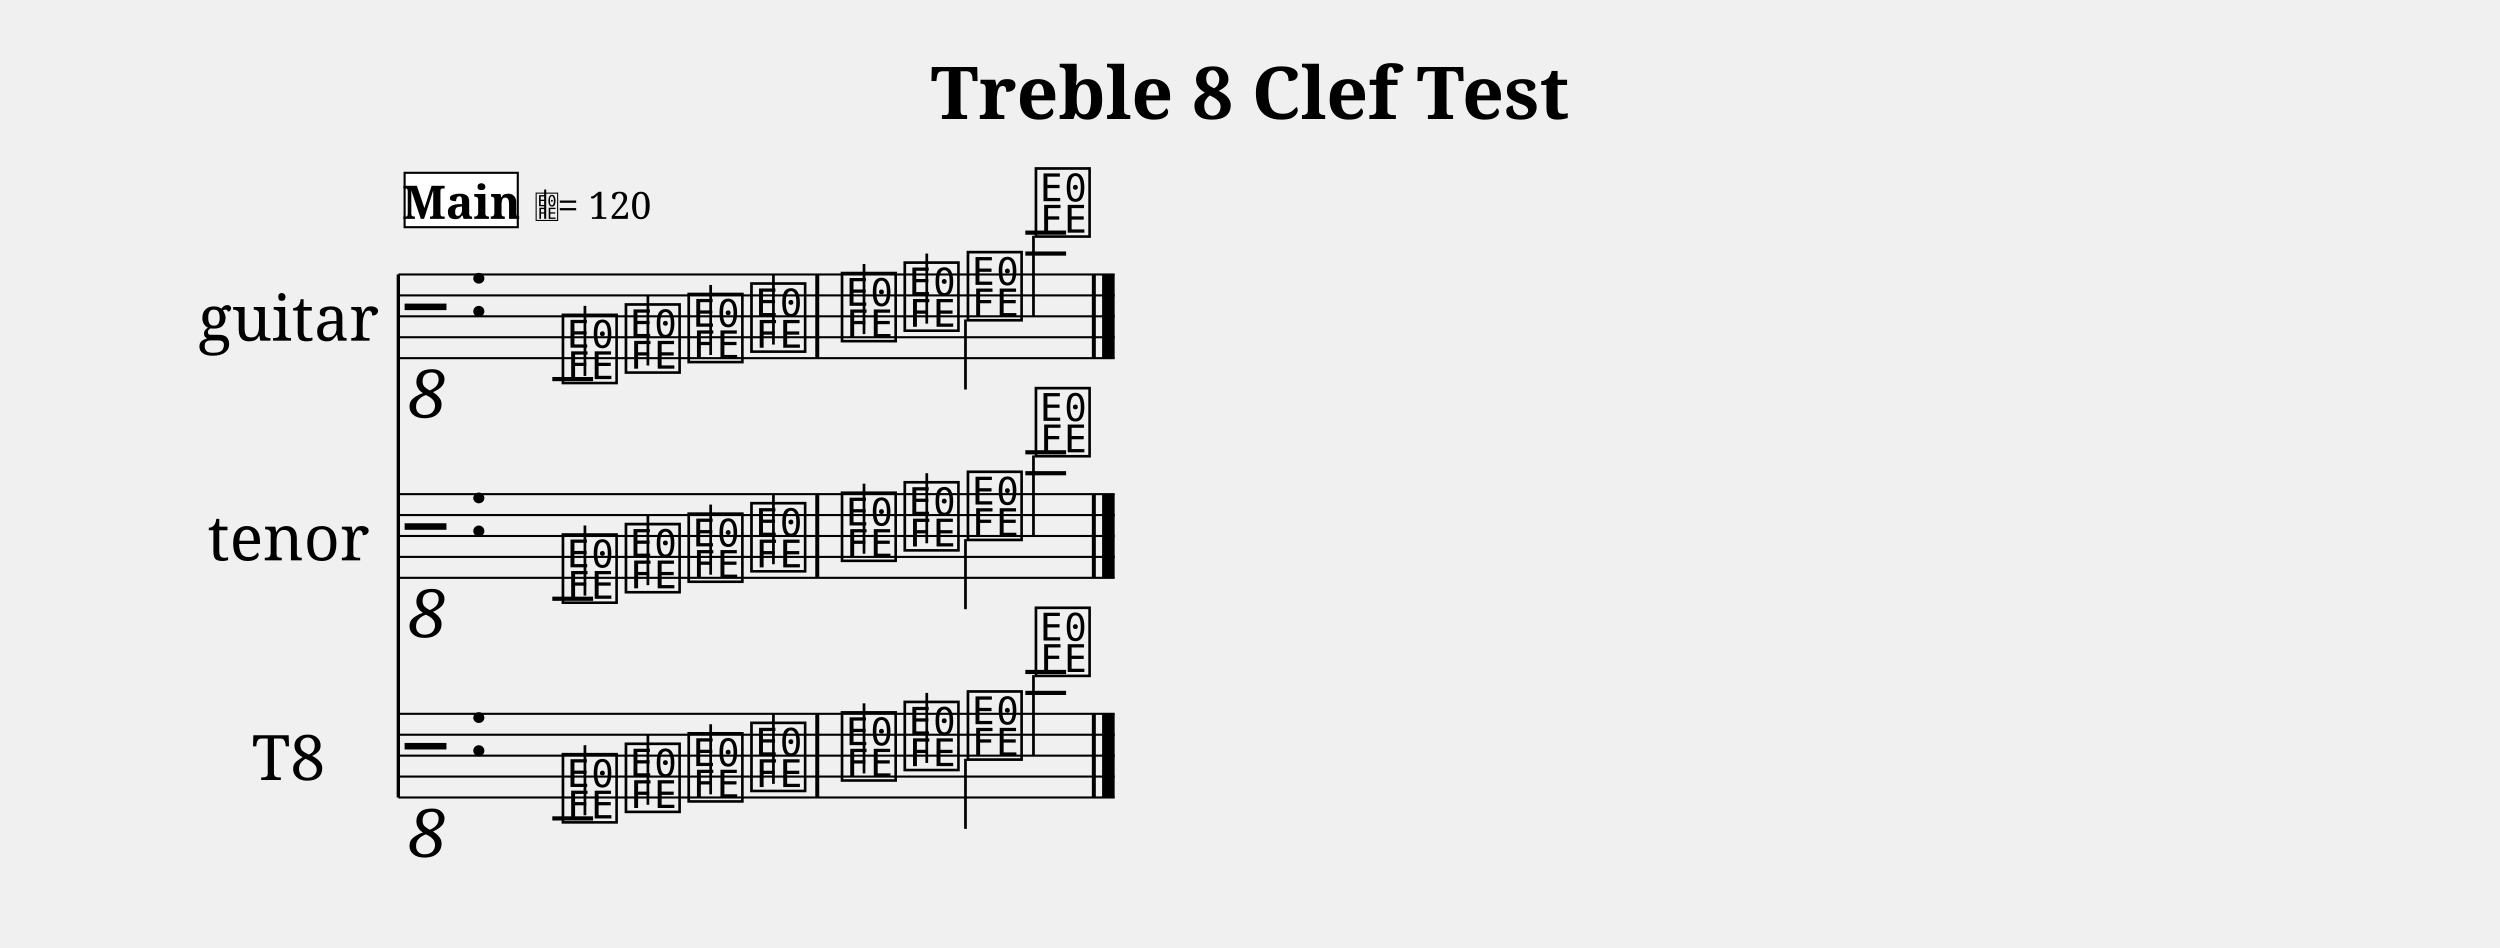
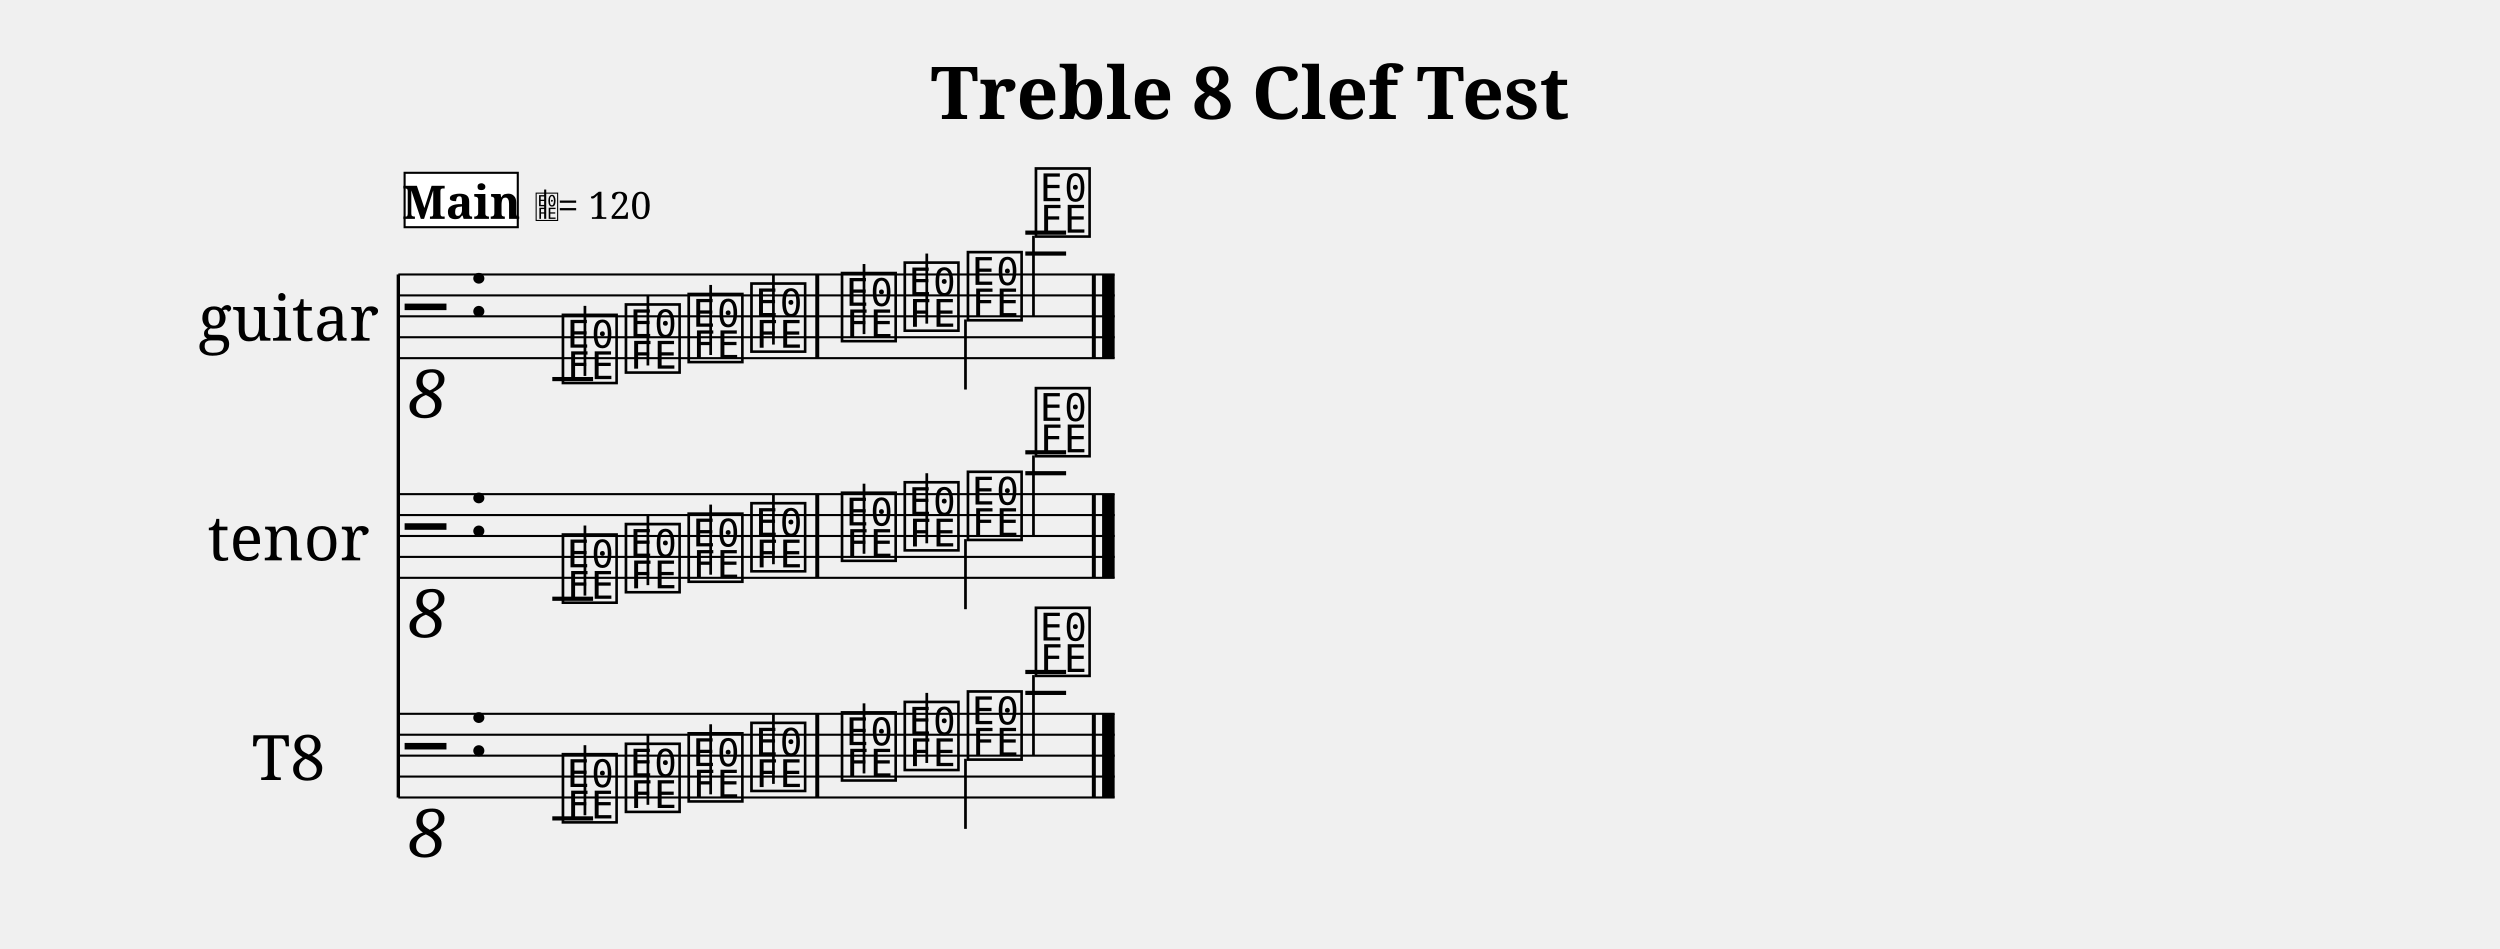
- <svg xmlns="http://www.w3.org/2000/svg" width="1195.0" height="453.1" viewBox="0 0 119.50 45.31" font-family="serif">
+ <svg xmlns="http://www.w3.org/2000/svg" width="1195.0" height="453.5" viewBox="0 0 119.50 45.35" font-family="serif">
  <style>
  @font-face { font-family: 'Emmentaler'; src: local('Emmentaler'); }
  .music { font-family: 'Emmentaler', serif; }
</style>
  <text x="59.75" y="5.69" font-size="3.49" font-weight="bold" text-anchor="middle" data-pos="39">Treble 8 Clef Test</text>
  <g transform="translate(8.54,0.00) scale(1,1)">
    <text x="5.25" y="15.12" font-size="3.00" text-anchor="middle" dominant-baseline="central">guitar</text>
    <text x="5.25" y="25.62" font-size="3.00" text-anchor="middle" dominant-baseline="central">tenor</text>
    <text x="5.25" y="36.12" font-size="3.00" text-anchor="middle" dominant-baseline="central">T8</text>
    <line x1="10.50" y1="13.12" x2="10.50" y2="38.12" stroke="#000000" stroke-width="0.160" />
    <line x1="10.50" y1="13.12" x2="44.74" y2="13.12" stroke="#000000" stroke-width="0.100" />
    <line x1="10.50" y1="14.12" x2="44.74" y2="14.12" stroke="#000000" stroke-width="0.100" />
    <line x1="10.50" y1="15.12" x2="44.74" y2="15.12" stroke="#000000" stroke-width="0.100" />
    <line x1="10.50" y1="16.12" x2="44.74" y2="16.12" stroke="#000000" stroke-width="0.100" />
    <line x1="10.50" y1="17.12" x2="44.74" y2="17.12" stroke="#000000" stroke-width="0.100" />
    <text class="music" x="10.80" y="16.12" font-size="4.00"></text>
    <text x="11.90" y="18.72" font-size="3.20" font-style="italic" text-anchor="middle" dominant-baseline="central">8</text>
    <text class="music" x="13.80" y="15.12" font-size="4.00" data-pos="70"></text>
    <line x1="17.86" y1="18.12" x2="19.81" y2="18.12" stroke="#000000" stroke-width="0.200" />
    <line x1="40.47" y1="12.12" x2="42.42" y2="12.12" stroke="#000000" stroke-width="0.200" />
    <line x1="40.47" y1="11.12" x2="42.42" y2="11.12" stroke="#000000" stroke-width="0.200" />
    <text class="music" x="18.18" y="18.12" font-size="4.00" data-pos="199"></text>
    <line x1="19.42" y1="17.97" x2="19.42" y2="14.62" stroke="#000000" stroke-width="0.130" />
    <text class="music" x="21.19" y="17.62" font-size="4.00" data-pos="206"></text>
    <line x1="22.43" y1="17.47" x2="22.43" y2="14.12" stroke="#000000" stroke-width="0.130" />
    <text class="music" x="24.19" y="17.12" font-size="4.00" data-pos="208"></text>
    <line x1="25.43" y1="16.97" x2="25.43" y2="13.62" stroke="#000000" stroke-width="0.130" />
    <text class="music" x="27.19" y="16.62" font-size="4.00" data-pos="210"></text>
    <line x1="28.43" y1="16.47" x2="28.43" y2="13.12" stroke="#000000" stroke-width="0.130" />
    <text class="music" x="31.52" y="16.12" font-size="4.00" data-pos="214"></text>
    <line x1="32.76" y1="15.97" x2="32.76" y2="12.62" stroke="#000000" stroke-width="0.130" />
    <text class="music" x="34.52" y="15.62" font-size="4.00" data-pos="216"></text>
    <line x1="35.76" y1="15.47" x2="35.76" y2="12.12" stroke="#000000" stroke-width="0.130" />
    <text class="music" x="37.54" y="15.12" font-size="4.00" data-pos="218"></text>
    <line x1="37.61" y1="15.27" x2="37.61" y2="18.62" stroke="#000000" stroke-width="0.130" />
    <text class="music" x="40.79" y="11.12" font-size="4.00" data-pos="220"></text>
    <line x1="40.86" y1="11.27" x2="40.86" y2="15.12" stroke="#000000" stroke-width="0.130" />
    <rect x="30.43" y="13.12" width="0.19" height="4.00" data-pos="212" />
    <rect x="43.65" y="13.12" width="0.19" height="4.00" data-pos="223" />
    <rect x="44.14" y="13.12" width="0.60" height="4.00" data-pos="223" />
    <line x1="10.50" y1="23.62" x2="44.74" y2="23.62" stroke="#000000" stroke-width="0.100" />
    <line x1="10.50" y1="24.62" x2="44.74" y2="24.62" stroke="#000000" stroke-width="0.100" />
    <line x1="10.50" y1="25.62" x2="44.74" y2="25.62" stroke="#000000" stroke-width="0.100" />
    <line x1="10.50" y1="26.62" x2="44.74" y2="26.62" stroke="#000000" stroke-width="0.100" />
    <line x1="10.50" y1="27.62" x2="44.74" y2="27.62" stroke="#000000" stroke-width="0.100" />
    <text class="music" x="10.80" y="26.62" font-size="4.00"></text>
    <text x="11.90" y="29.22" font-size="3.20" font-style="italic" text-anchor="middle" dominant-baseline="central">8</text>
    <text class="music" x="13.80" y="25.62" font-size="4.00" data-pos="70"></text>
    <line x1="17.86" y1="28.62" x2="19.81" y2="28.62" stroke="#000000" stroke-width="0.200" />
    <line x1="40.47" y1="22.62" x2="42.42" y2="22.62" stroke="#000000" stroke-width="0.200" />
    <line x1="40.47" y1="21.62" x2="42.42" y2="21.62" stroke="#000000" stroke-width="0.200" />
    <text class="music" x="18.18" y="28.62" font-size="4.00" data-pos="237"></text>
    <line x1="19.42" y1="28.47" x2="19.42" y2="25.12" stroke="#000000" stroke-width="0.130" />
    <text class="music" x="21.19" y="28.12" font-size="4.00" data-pos="244"></text>
    <line x1="22.43" y1="27.97" x2="22.43" y2="24.62" stroke="#000000" stroke-width="0.130" />
    <text class="music" x="24.19" y="27.62" font-size="4.00" data-pos="246"></text>
    <line x1="25.43" y1="27.47" x2="25.43" y2="24.12" stroke="#000000" stroke-width="0.130" />
    <text class="music" x="27.19" y="27.12" font-size="4.00" data-pos="248"></text>
    <line x1="28.43" y1="26.97" x2="28.43" y2="23.62" stroke="#000000" stroke-width="0.130" />
    <text class="music" x="31.52" y="26.62" font-size="4.00" data-pos="252"></text>
    <line x1="32.76" y1="26.47" x2="32.76" y2="23.12" stroke="#000000" stroke-width="0.130" />
    <text class="music" x="34.52" y="26.12" font-size="4.00" data-pos="254"></text>
    <line x1="35.76" y1="25.97" x2="35.76" y2="22.62" stroke="#000000" stroke-width="0.130" />
    <text class="music" x="37.54" y="25.62" font-size="4.00" data-pos="256"></text>
    <line x1="37.61" y1="25.77" x2="37.61" y2="29.12" stroke="#000000" stroke-width="0.130" />
    <text class="music" x="40.79" y="21.62" font-size="4.00" data-pos="258"></text>
    <line x1="40.86" y1="21.77" x2="40.86" y2="25.62" stroke="#000000" stroke-width="0.130" />
    <rect x="30.43" y="23.62" width="0.19" height="4.00" data-pos="250" />
    <rect x="43.65" y="23.62" width="0.19" height="4.00" data-pos="261" />
    <rect x="44.14" y="23.62" width="0.60" height="4.00" data-pos="261" />
    <line x1="10.50" y1="34.12" x2="44.74" y2="34.12" stroke="#000000" stroke-width="0.100" />
    <line x1="10.50" y1="35.12" x2="44.74" y2="35.12" stroke="#000000" stroke-width="0.100" />
    <line x1="10.50" y1="36.12" x2="44.74" y2="36.12" stroke="#000000" stroke-width="0.100" />
    <line x1="10.50" y1="37.12" x2="44.74" y2="37.12" stroke="#000000" stroke-width="0.100" />
    <line x1="10.50" y1="38.12" x2="44.74" y2="38.12" stroke="#000000" stroke-width="0.100" />
    <text class="music" x="10.80" y="37.12" font-size="4.00"></text>
    <text x="11.90" y="39.72" font-size="3.20" font-style="italic" text-anchor="middle" dominant-baseline="central">8</text>
    <text class="music" x="13.80" y="36.12" font-size="4.00" data-pos="70"></text>
    <line x1="17.86" y1="39.12" x2="19.81" y2="39.12" stroke="#000000" stroke-width="0.200" />
    <line x1="40.47" y1="33.12" x2="42.42" y2="33.12" stroke="#000000" stroke-width="0.200" />
    <line x1="40.47" y1="32.12" x2="42.42" y2="32.12" stroke="#000000" stroke-width="0.200" />
    <text class="music" x="18.18" y="39.12" font-size="4.00" data-pos="274"></text>
    <line x1="19.42" y1="38.97" x2="19.42" y2="35.62" stroke="#000000" stroke-width="0.130" />
    <text class="music" x="21.19" y="38.62" font-size="4.00" data-pos="281"></text>
    <line x1="22.43" y1="38.47" x2="22.43" y2="35.12" stroke="#000000" stroke-width="0.130" />
    <text class="music" x="24.19" y="38.12" font-size="4.00" data-pos="283"></text>
    <line x1="25.43" y1="37.97" x2="25.43" y2="34.62" stroke="#000000" stroke-width="0.130" />
    <text class="music" x="27.19" y="37.62" font-size="4.00" data-pos="285"></text>
    <line x1="28.43" y1="37.47" x2="28.43" y2="34.12" stroke="#000000" stroke-width="0.130" />
    <text class="music" x="31.52" y="37.12" font-size="4.00" data-pos="289"></text>
    <line x1="32.76" y1="36.97" x2="32.76" y2="33.62" stroke="#000000" stroke-width="0.130" />
    <text class="music" x="34.52" y="36.62" font-size="4.00" data-pos="291"></text>
    <line x1="35.76" y1="36.47" x2="35.76" y2="33.12" stroke="#000000" stroke-width="0.130" />
    <text class="music" x="37.54" y="36.12" font-size="4.00" data-pos="293"></text>
    <line x1="37.61" y1="36.27" x2="37.61" y2="39.62" stroke="#000000" stroke-width="0.130" />
    <text class="music" x="40.79" y="32.12" font-size="4.00" data-pos="295"></text>
    <line x1="40.86" y1="32.27" x2="40.86" y2="36.12" stroke="#000000" stroke-width="0.130" />
    <rect x="30.43" y="34.12" width="0.19" height="4.00" data-pos="287" />
    <rect x="43.65" y="34.12" width="0.19" height="4.00" data-pos="298" />
    <rect x="44.14" y="34.12" width="0.60" height="4.00" data-pos="298" />
    <rect x="10.80" y="8.26" width="5.41" height="2.60" fill="#FFFFFF" stroke="#000000" stroke-width="0.100" data-pos="176" />
    <text x="13.51" y="10.46" font-size="2.20" font-weight="bold" text-anchor="middle" data-pos="176">Main</text>
    <text class="music" x="17.01" y="10.46" font-size="1.60" data-pos="0"></text>
    <line x1="17.52" y1="10.46" x2="17.52" y2="9.06" stroke="#000000" stroke-width="0.100" data-pos="0" />
    <text x="18.11" y="10.46" font-size="1.80" data-pos="0">= 120</text>
  </g>
</svg>
